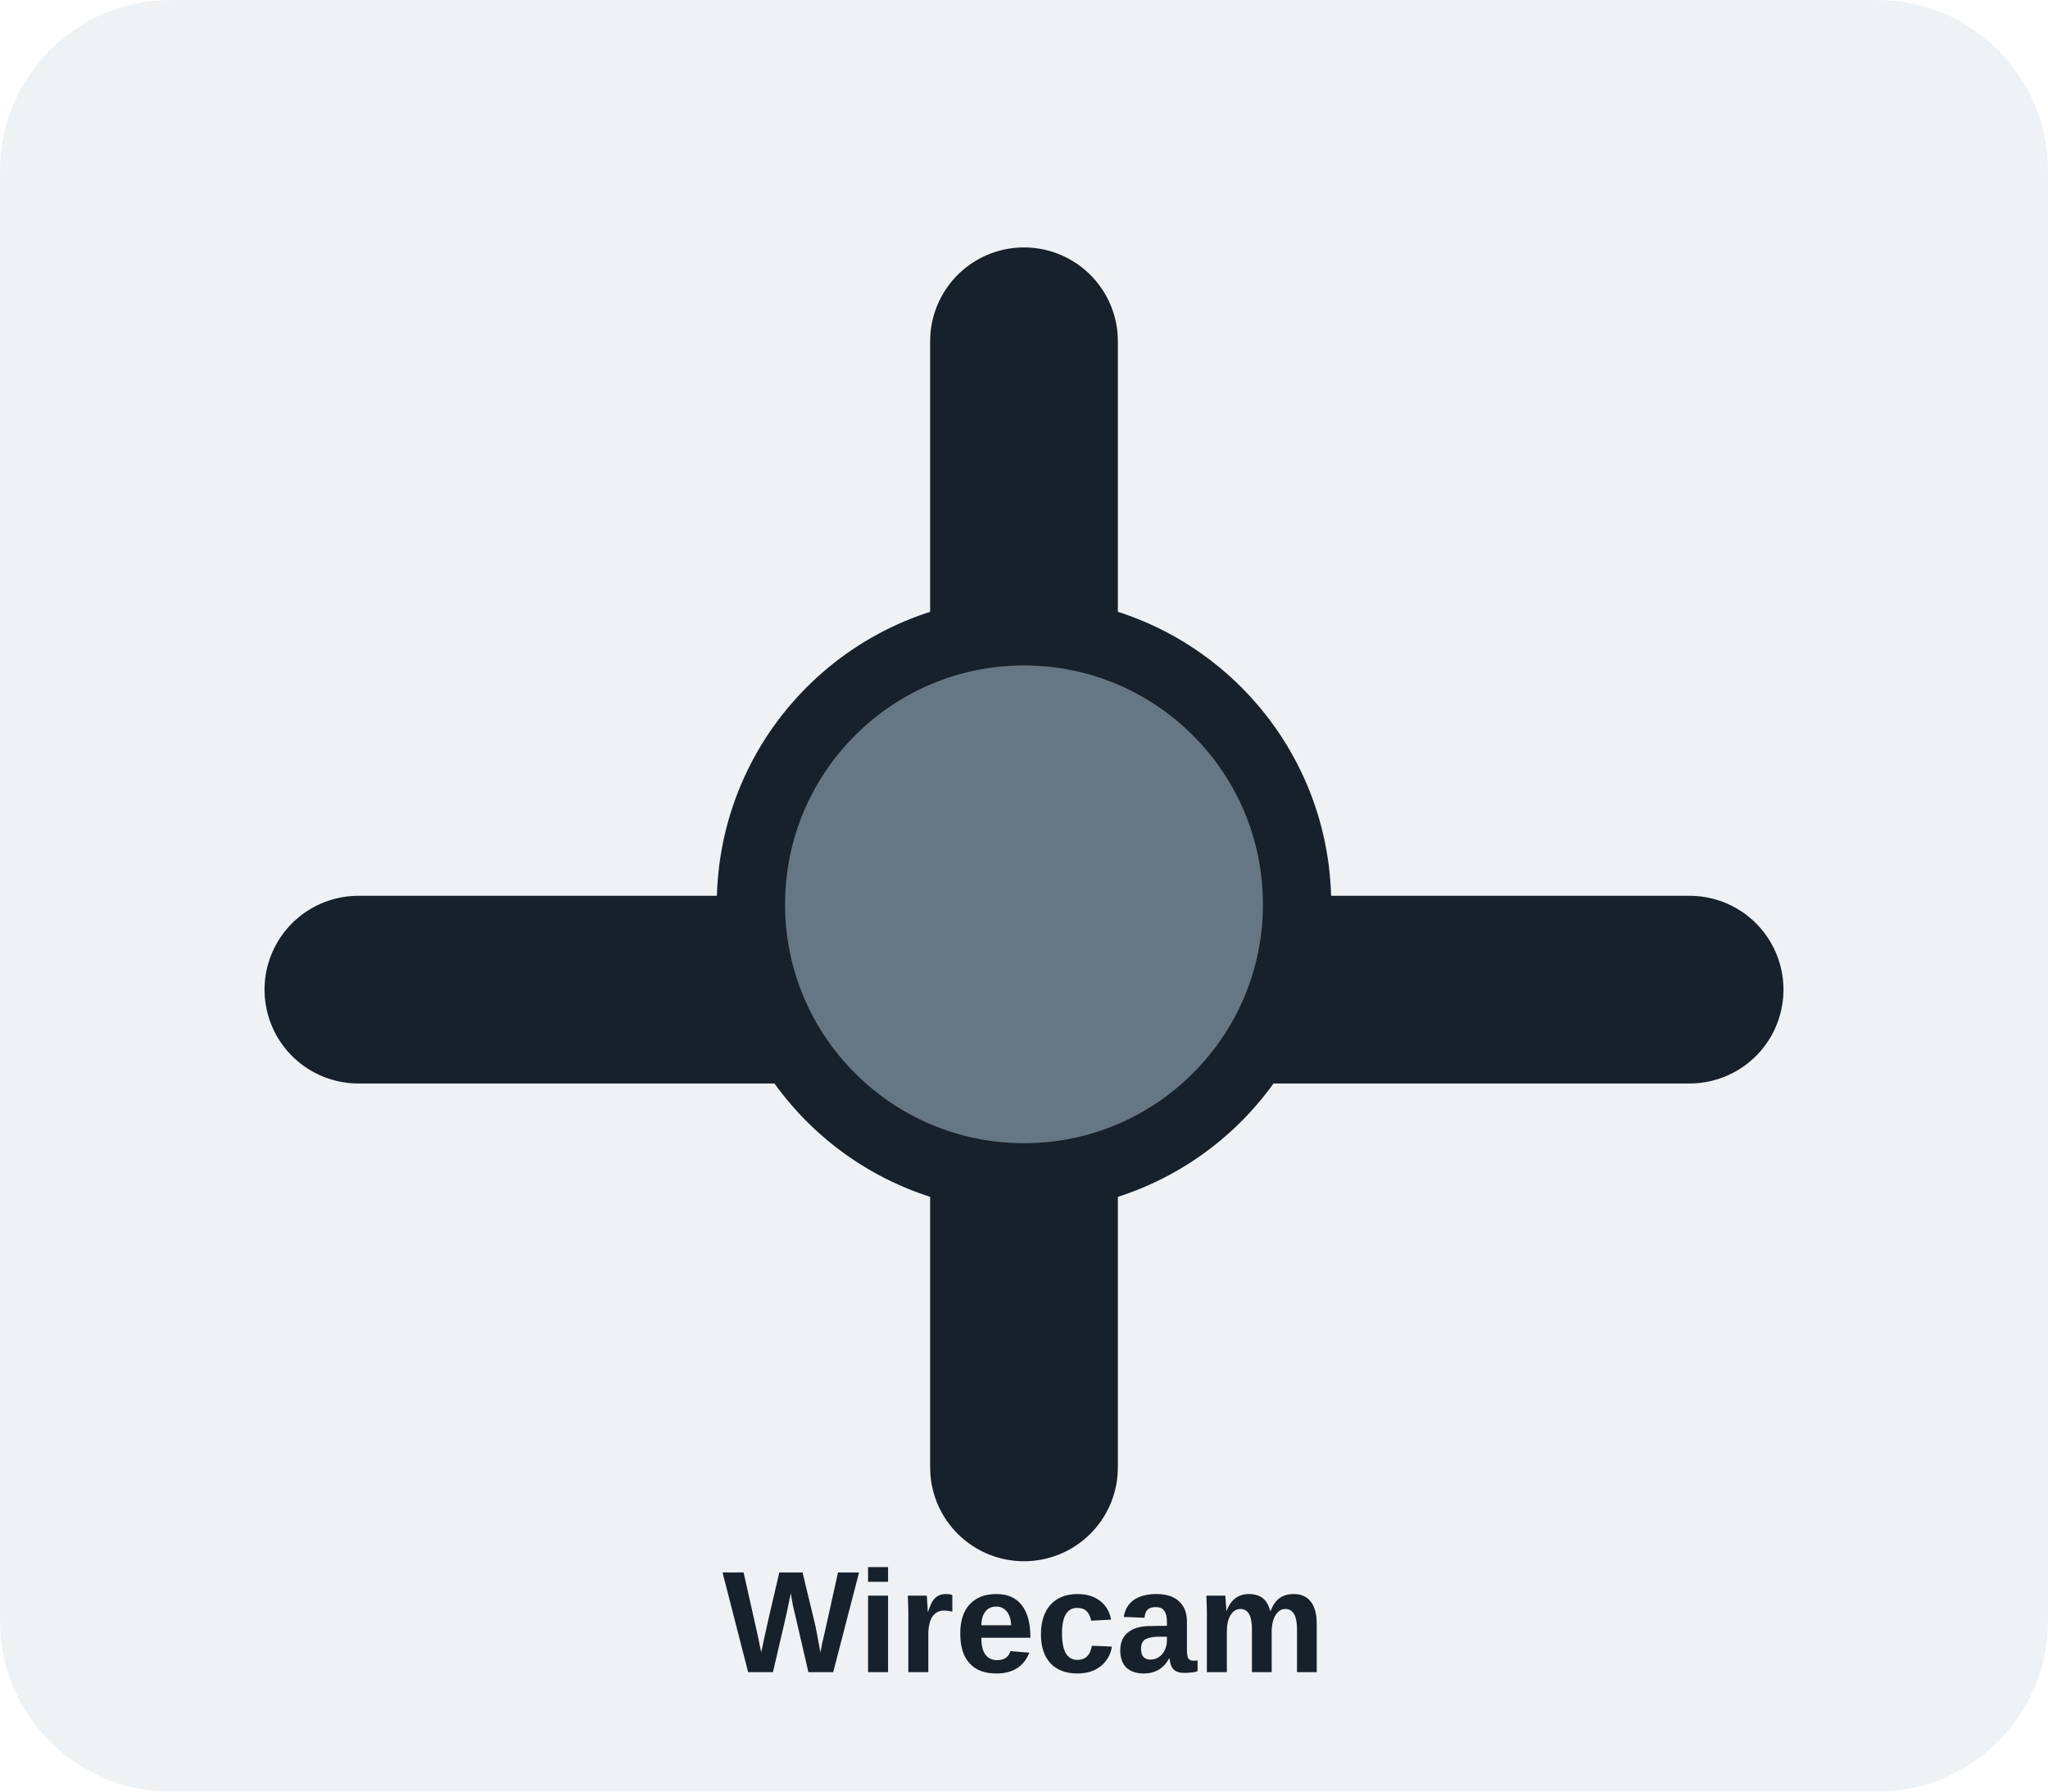
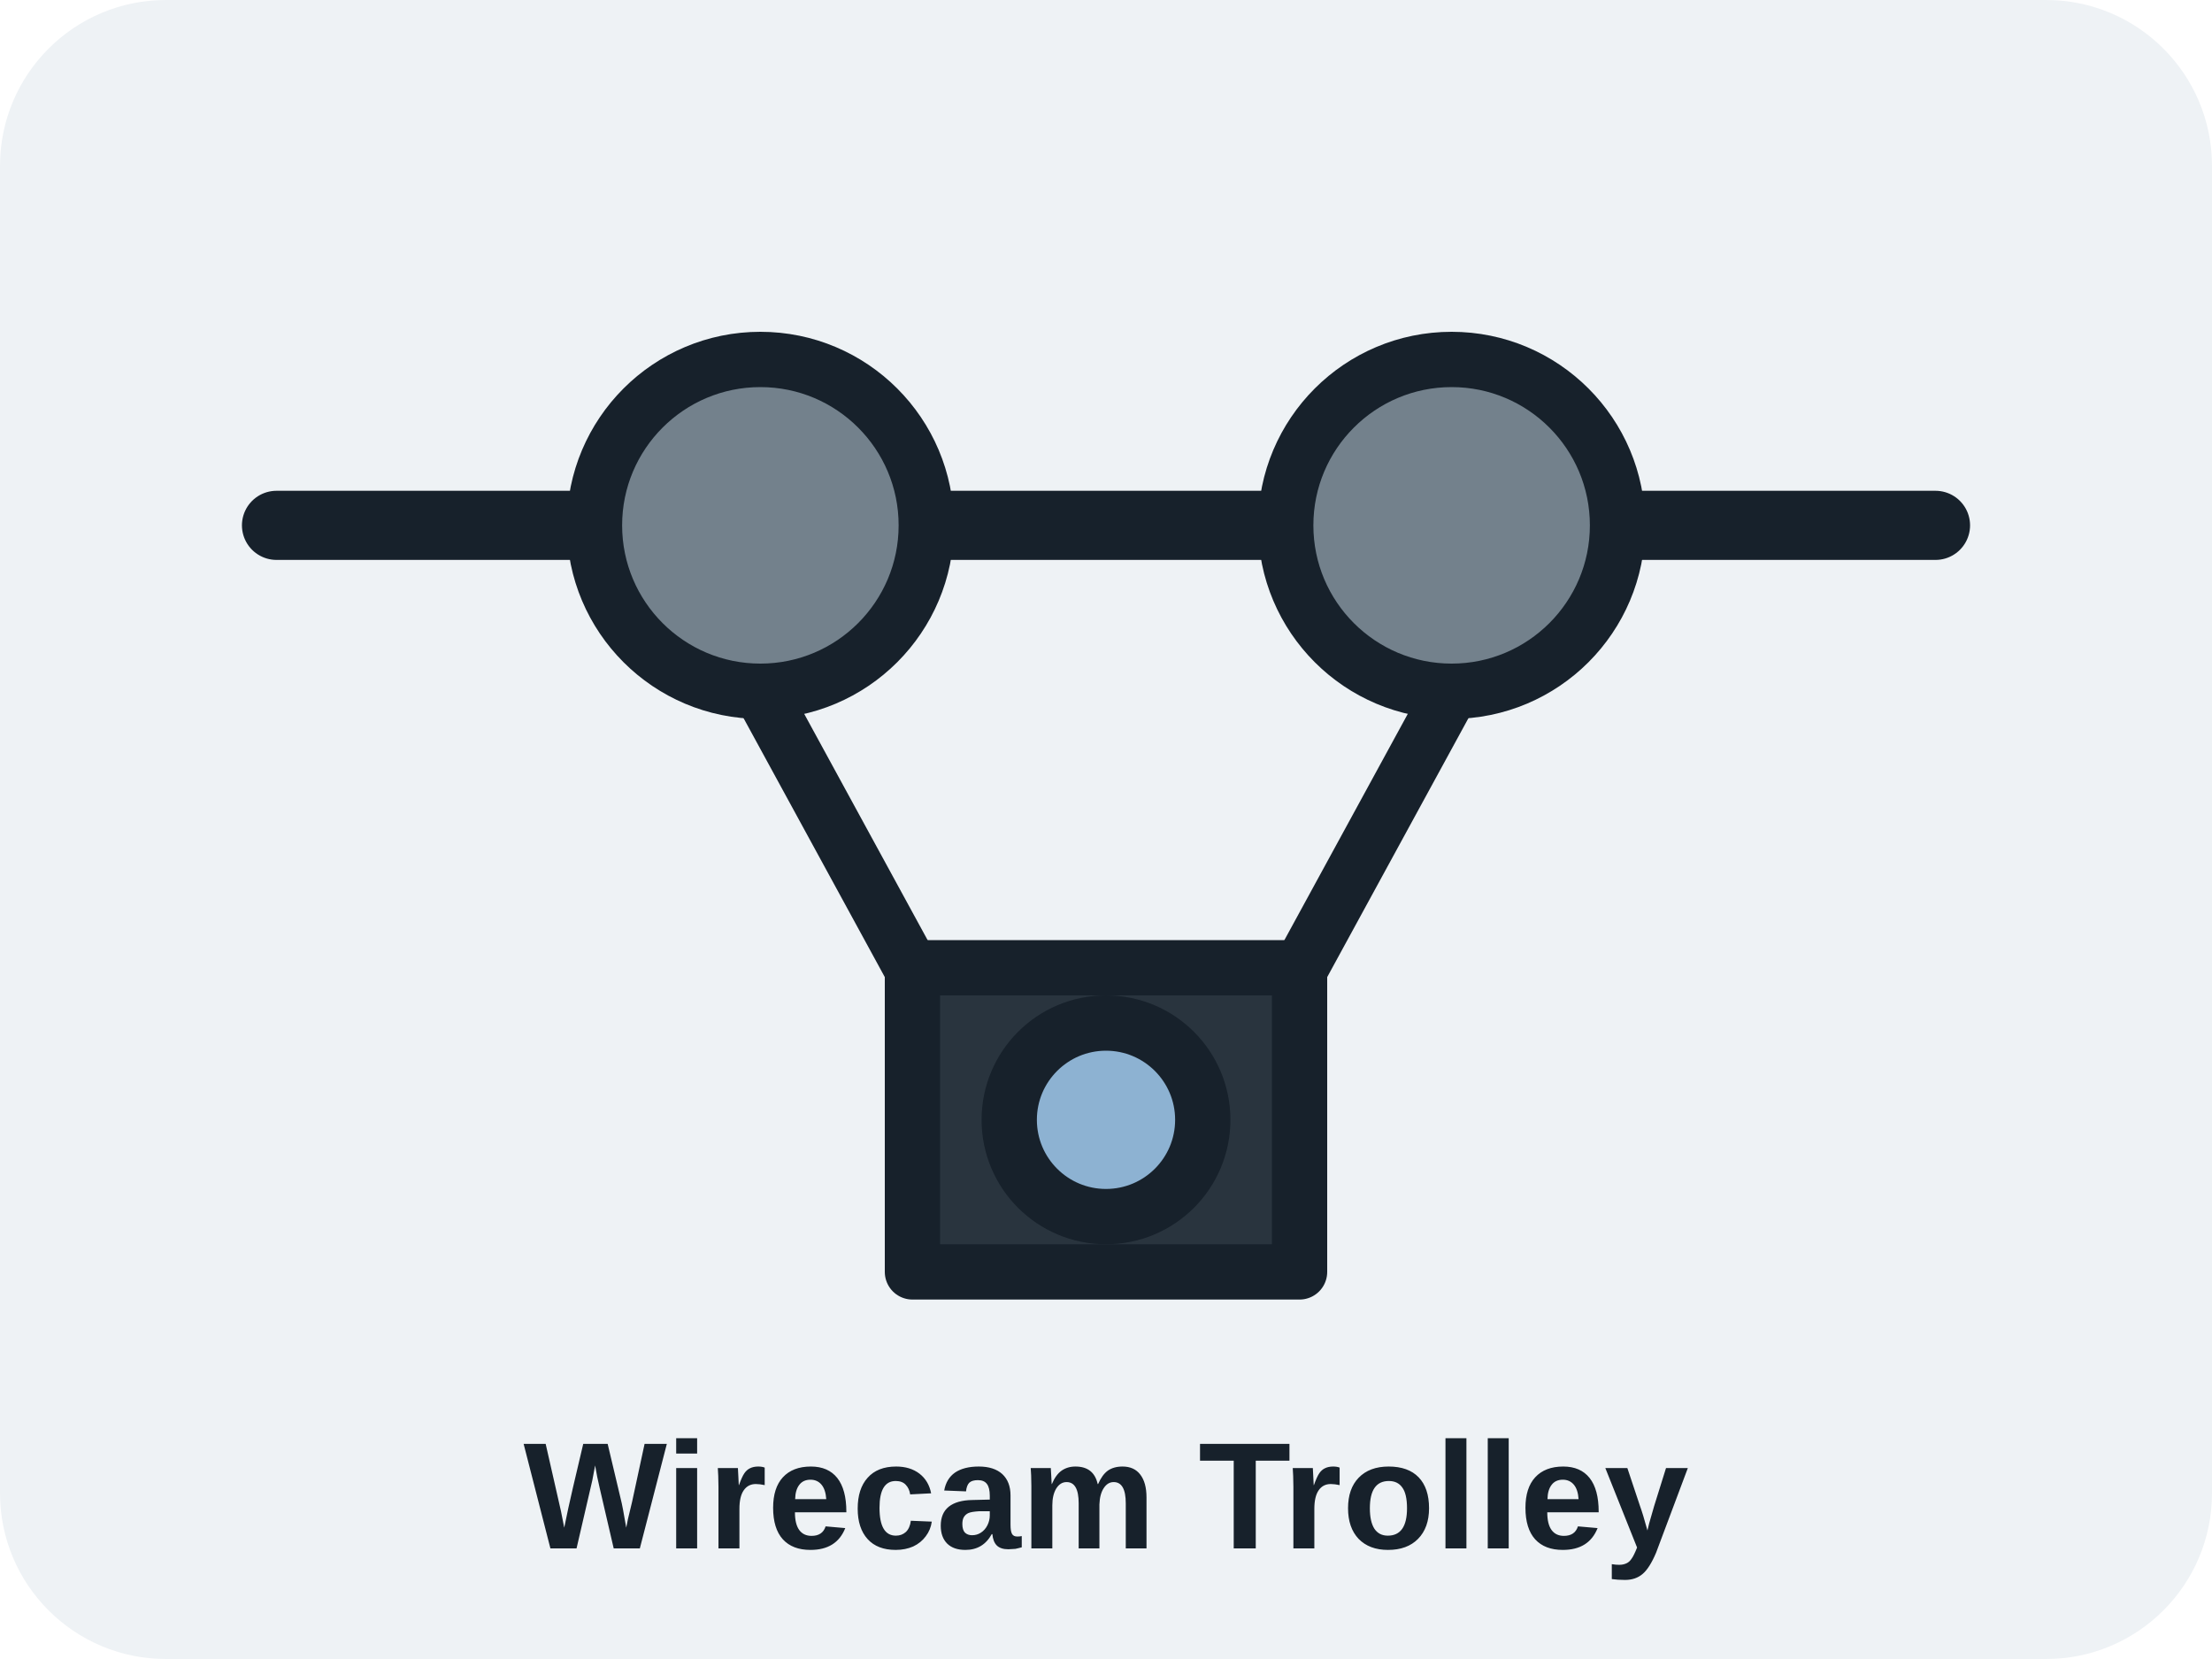
- <svg xmlns="http://www.w3.org/2000/svg" viewBox="0 0 120 105">
-   <rect width="120" height="105" rx="10" fill="#eef2f5" />
-   <g fill="#657785" stroke="#17212b" stroke-width="4" stroke-linecap="round" stroke-linejoin="round">
-     <path d="M21 58h78M60 20v66" fill="none" stroke-width="11" />
-     <circle cx="60" cy="53" r="16" />
+ <svg xmlns="http://www.w3.org/2000/svg" viewBox="0 0 160 120">
+   <rect width="160" height="120" rx="12" fill="#eef2f5" />
+   <g stroke="#17212b" stroke-width="4" stroke-linecap="round" stroke-linejoin="round">
+     <path d="M20 38h120" fill="none" stroke-width="5" />
+     <circle cx="55" cy="38" r="12" fill="#73818c" />
+     <circle cx="105" cy="38" r="12" fill="#73818c" />
+     <path d="M55 50l12 22h26l12-22" fill="none" />
+     <rect x="66" y="70" width="28" height="22" fill="#29343e" />
+     <circle cx="80" cy="81" r="7" fill="#8db2d2" />
  </g>
-   <text x="60" y="98" text-anchor="middle" font-family="Arial,sans-serif" font-size="8.5" font-weight="700" fill="#17212b">Wirecam</text>
+   <text x="80" y="112" text-anchor="middle" font-family="Arial,sans-serif" font-size="11" font-weight="700" fill="#17212b">Wirecam Trolley</text>
</svg>
